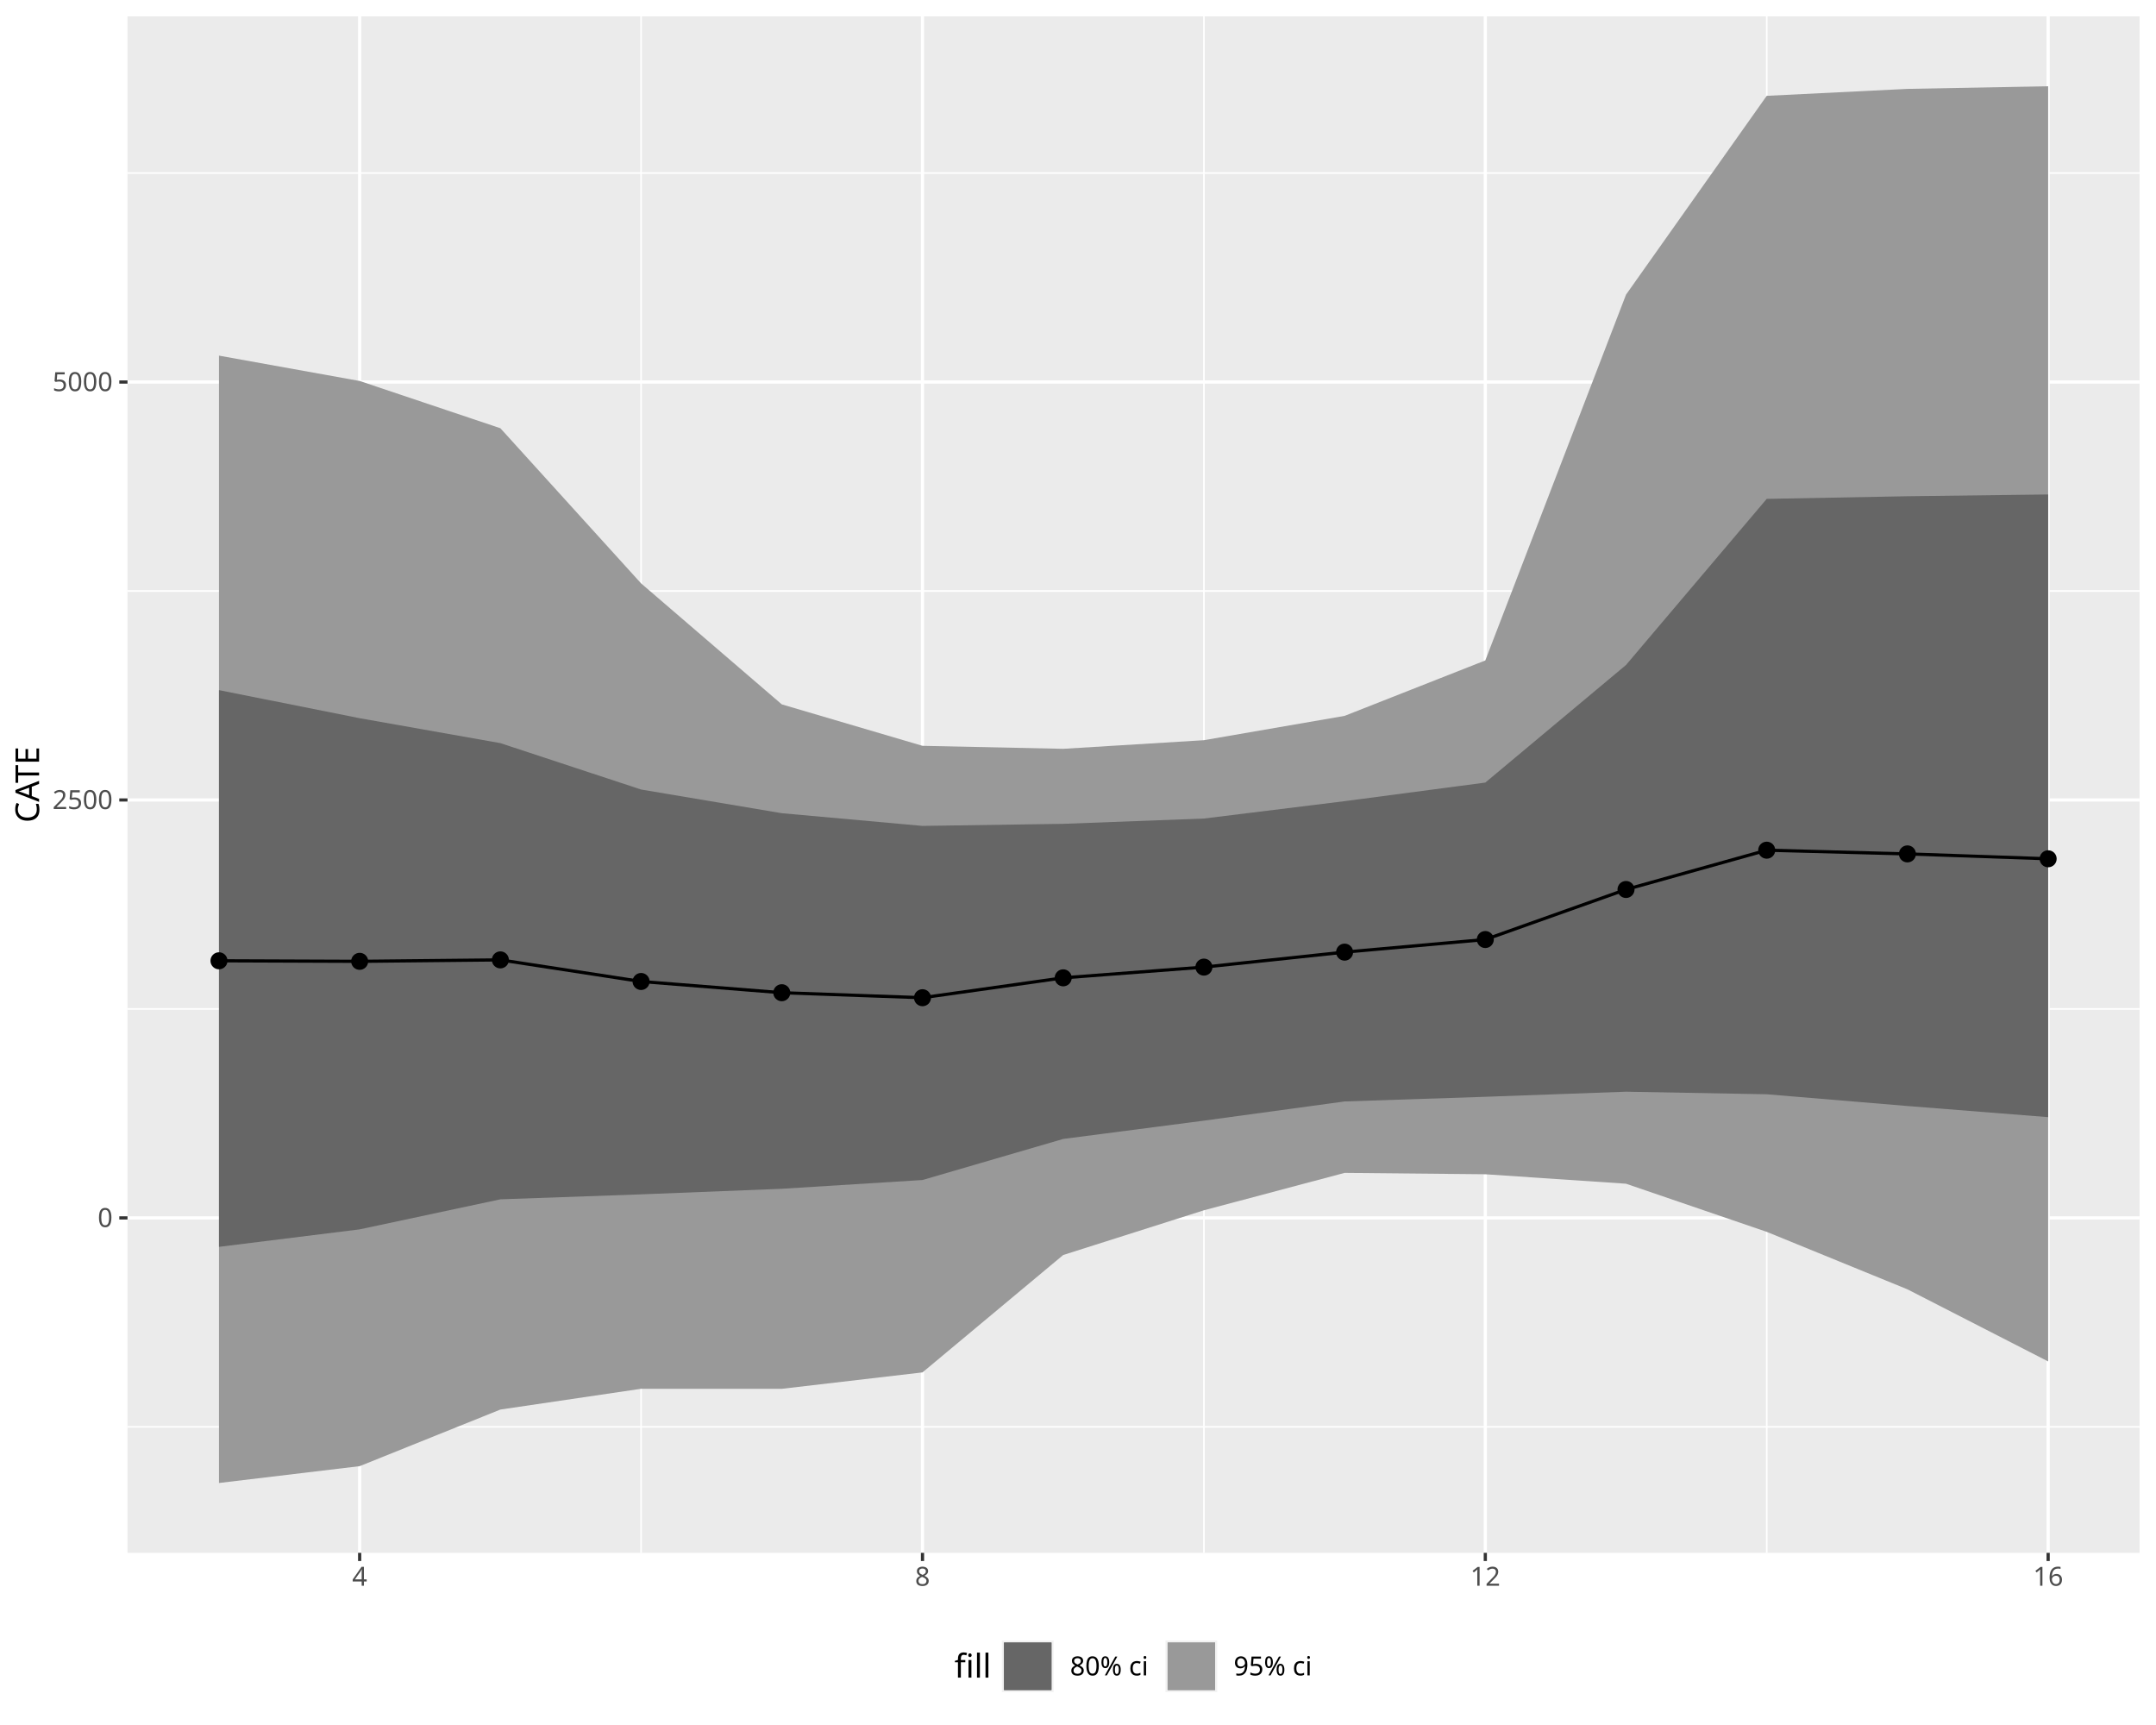
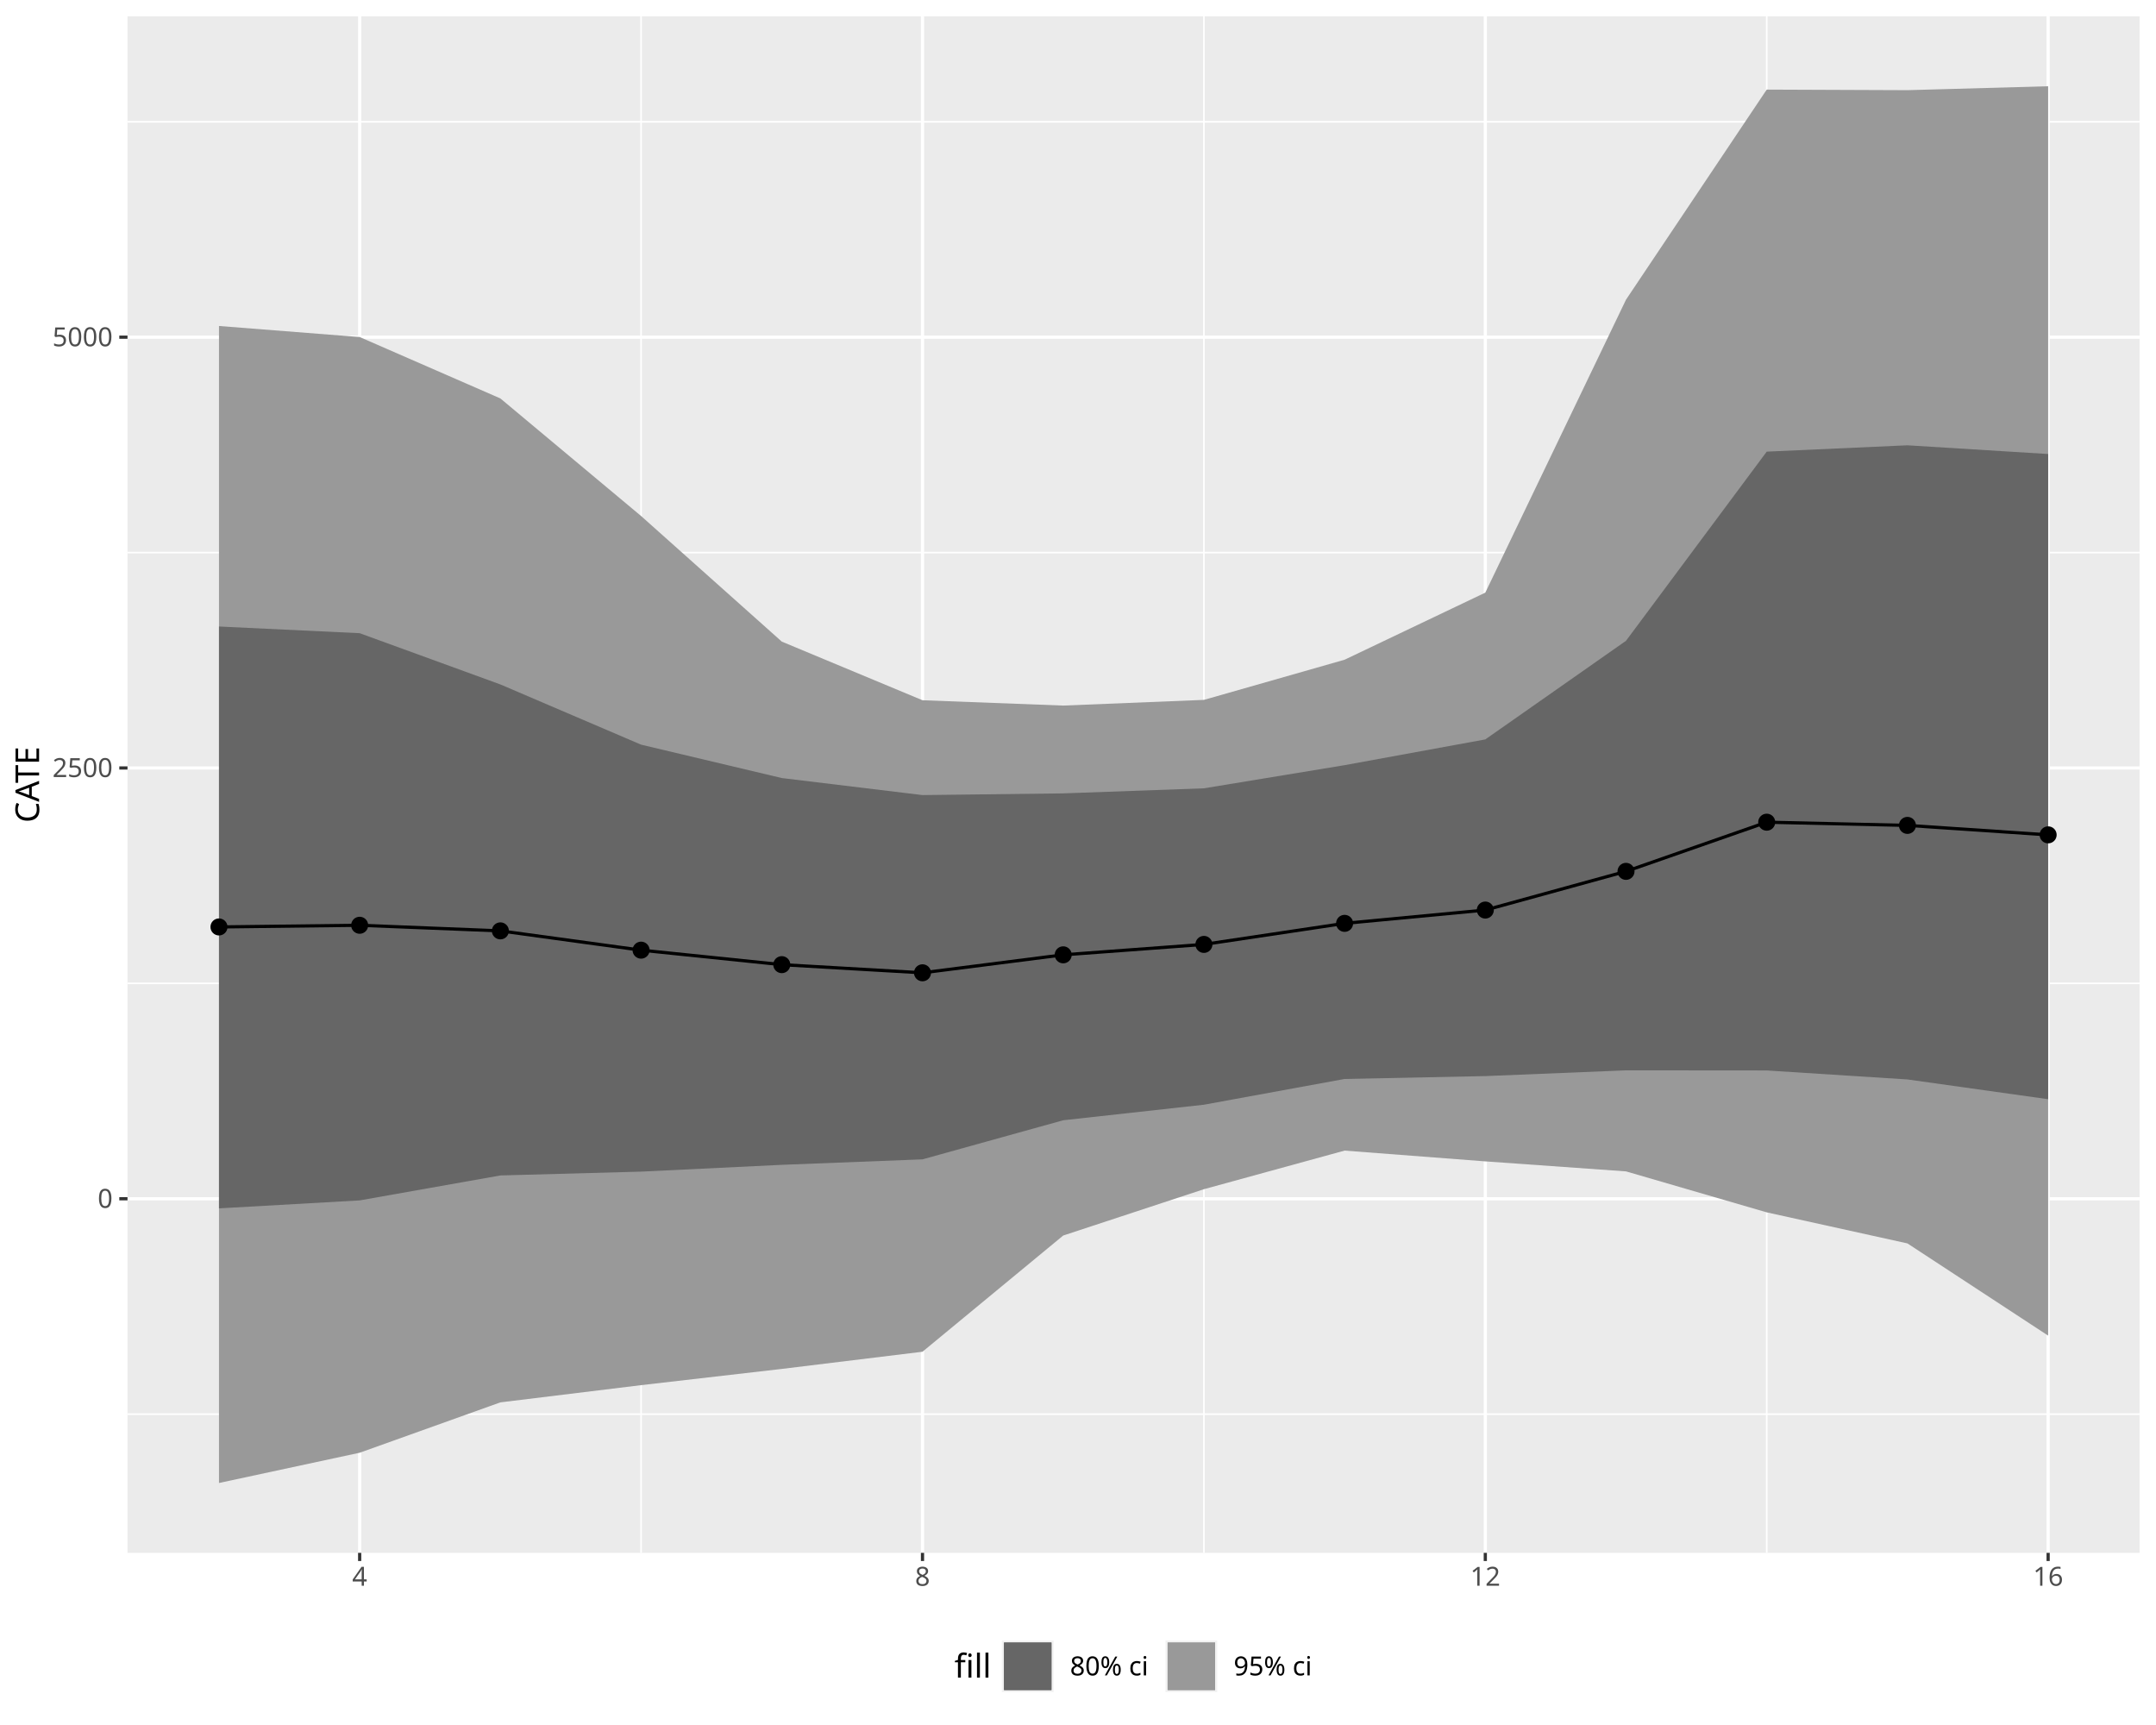
<svg xmlns="http://www.w3.org/2000/svg" class="svglite" data-engine-version="2.0" width="720.00pt" height="576.00pt" viewBox="0 0 720.00 576.00">
  <defs>
    <style type="text/css">
    .svglite line, .svglite polyline, .svglite polygon, .svglite path, .svglite rect, .svglite circle {
      fill: none;
      stroke: #000000;
      stroke-linecap: round;
      stroke-linejoin: round;
      stroke-miterlimit: 10.00;
    }
  </style>
  </defs>
  <rect width="100%" height="100%" style="stroke: none; fill: #FFFFFF;" />
  <defs>
    <clipPath id="cpMC4wMHw3MjAuMDB8MC4wMHw1NzYuMDA=">
      <rect x="0.00" y="0.00" width="720.00" height="576.00" />
    </clipPath>
  </defs>
  <g clip-path="url(#cpMC4wMHw3MjAuMDB8MC4wMHw1NzYuMDA=)">
    <rect x="0.00" y="0.00" width="720.00" height="576.00" style="stroke-width: 1.07; stroke: #FFFFFF; fill: #FFFFFF;" />
  </g>
  <defs>
    <clipPath id="cpNDIuNTh8NzE0LjUyfDUuNDh8NTE4LjUx">
      <rect x="42.58" y="5.48" width="671.94" height="513.03" />
    </clipPath>
  </defs>
  <g clip-path="url(#cpNDIuNTh8NzE0LjUyfDUuNDh8NTE4LjUx)">
    <rect x="42.58" y="5.48" width="671.94" height="513.03" style="stroke-width: 1.07; stroke: none; fill: #EBEBEB;" />
-     <polyline points="42.58,476.46 714.52,476.46 " style="stroke-width: 0.53; stroke: #FFFFFF; stroke-linecap: butt;" />
-     <polyline points="42.58,336.90 714.52,336.90 " style="stroke-width: 0.53; stroke: #FFFFFF; stroke-linecap: butt;" />
-     <polyline points="42.58,197.34 714.52,197.34 " style="stroke-width: 0.53; stroke: #FFFFFF; stroke-linecap: butt;" />
-     <polyline points="42.58,57.78 714.52,57.78 " style="stroke-width: 0.53; stroke: #FFFFFF; stroke-linecap: butt;" />
+     <polyline points="42.58,472.21 714.52,472.21 " style="stroke-width: 0.53; stroke: #FFFFFF; stroke-linecap: butt;" />
+     <polyline points="42.58,328.36 714.52,328.36 " style="stroke-width: 0.53; stroke: #FFFFFF; stroke-linecap: butt;" />
+     <polyline points="42.58,184.51 714.52,184.51 " style="stroke-width: 0.53; stroke: #FFFFFF; stroke-linecap: butt;" />
+     <polyline points="42.58,40.67 714.52,40.67 " style="stroke-width: 0.53; stroke: #FFFFFF; stroke-linecap: butt;" />
    <polyline points="214.09,518.51 214.09,5.48 " style="stroke-width: 0.53; stroke: #FFFFFF; stroke-linecap: butt;" />
    <polyline points="402.05,518.51 402.05,5.48 " style="stroke-width: 0.53; stroke: #FFFFFF; stroke-linecap: butt;" />
    <polyline points="590.00,518.51 590.00,5.48 " style="stroke-width: 0.53; stroke: #FFFFFF; stroke-linecap: butt;" />
-     <polyline points="42.58,406.68 714.52,406.68 " style="stroke-width: 1.07; stroke: #FFFFFF; stroke-linecap: butt;" />
-     <polyline points="42.58,267.12 714.52,267.12 " style="stroke-width: 1.07; stroke: #FFFFFF; stroke-linecap: butt;" />
-     <polyline points="42.58,127.56 714.52,127.56 " style="stroke-width: 1.07; stroke: #FFFFFF; stroke-linecap: butt;" />
+     <polyline points="42.58,400.28 714.52,400.28 " style="stroke-width: 1.07; stroke: #FFFFFF; stroke-linecap: butt;" />
+     <polyline points="42.58,256.44 714.52,256.44 " style="stroke-width: 1.07; stroke: #FFFFFF; stroke-linecap: butt;" />
+     <polyline points="42.58,112.59 714.52,112.59 " style="stroke-width: 1.07; stroke: #FFFFFF; stroke-linecap: butt;" />
    <polyline points="120.11,518.51 120.11,5.48 " style="stroke-width: 1.07; stroke: #FFFFFF; stroke-linecap: butt;" />
    <polyline points="308.07,518.51 308.07,5.48 " style="stroke-width: 1.07; stroke: #FFFFFF; stroke-linecap: butt;" />
    <polyline points="496.02,518.51 496.02,5.48 " style="stroke-width: 1.07; stroke: #FFFFFF; stroke-linecap: butt;" />
    <polyline points="683.98,518.51 683.98,5.48 " style="stroke-width: 1.07; stroke: #FFFFFF; stroke-linecap: butt;" />
-     <polygon points="73.13,118.75 120.11,127.21 167.10,142.99 214.09,194.80 261.08,235.20 308.07,249.04 355.06,250.04 402.05,247.16 449.03,239.04 496.02,220.53 543.01,98.39 590.00,32.00 636.99,29.68 683.98,28.80 683.98,454.60 636.99,430.52 590.00,411.33 543.01,395.26 496.02,392.10 449.03,391.64 402.05,404.13 355.06,419.06 308.07,458.26 261.08,463.74 214.09,463.73 167.10,470.67 120.11,489.57 73.13,495.19 " style="stroke-width: 0.00; stroke: none; fill: #999999;" />
-     <polyline points="73.13,118.75 120.11,127.21 167.10,142.99 214.09,194.80 261.08,235.20 308.07,249.04 355.06,250.04 402.05,247.16 449.03,239.04 496.02,220.53 543.01,98.39 590.00,32.00 636.99,29.68 683.98,28.80 " style="stroke-width: 1.07; stroke: none;" />
-     <polyline points="683.98,454.60 636.99,430.52 590.00,411.33 543.01,395.26 496.02,392.10 449.03,391.64 402.05,404.13 355.06,419.06 308.07,458.26 261.08,463.74 214.09,463.73 167.10,470.67 120.11,489.57 73.13,495.19 " style="stroke-width: 1.07; stroke: none;" />
-     <polygon points="73.13,230.44 120.11,239.82 167.10,248.14 214.09,263.63 261.08,271.54 308.07,275.78 355.06,275.09 402.05,273.32 449.03,267.52 496.02,261.31 543.01,222.05 590.00,166.58 636.99,165.70 683.98,165.11 683.98,373.03 636.99,369.31 590.00,365.39 543.01,364.53 496.02,366.23 449.03,367.79 402.05,374.20 355.06,380.31 308.07,394.02 261.08,396.95 214.09,398.81 167.10,400.47 120.11,410.50 73.13,416.34 " style="stroke-width: 0.00; stroke: none; fill: #666666;" />
-     <polyline points="73.13,230.44 120.11,239.82 167.10,248.14 214.09,263.63 261.08,271.54 308.07,275.78 355.06,275.09 402.05,273.32 449.03,267.52 496.02,261.31 543.01,222.05 590.00,166.58 636.99,165.70 683.98,165.11 " style="stroke-width: 1.07; stroke: none;" />
-     <polyline points="683.98,373.03 636.99,369.31 590.00,365.39 543.01,364.53 496.02,366.23 449.03,367.79 402.05,374.20 355.06,380.31 308.07,394.02 261.08,396.95 214.09,398.81 167.10,400.47 120.11,410.50 73.13,416.34 " style="stroke-width: 1.07; stroke: none;" />
-     <circle cx="73.13" cy="320.82" r="2.49" style="stroke-width: 0.71; fill: #000000;" />
-     <circle cx="120.11" cy="321.00" r="2.49" style="stroke-width: 0.71; fill: #000000;" />
-     <circle cx="167.10" cy="320.52" r="2.49" style="stroke-width: 0.71; fill: #000000;" />
-     <circle cx="214.09" cy="327.73" r="2.49" style="stroke-width: 0.71; fill: #000000;" />
-     <circle cx="261.08" cy="331.48" r="2.49" style="stroke-width: 0.71; fill: #000000;" />
-     <circle cx="308.07" cy="333.15" r="2.49" style="stroke-width: 0.71; fill: #000000;" />
-     <circle cx="355.06" cy="326.51" r="2.49" style="stroke-width: 0.71; fill: #000000;" />
-     <circle cx="402.05" cy="322.93" r="2.49" style="stroke-width: 0.71; fill: #000000;" />
-     <circle cx="449.03" cy="317.93" r="2.49" style="stroke-width: 0.71; fill: #000000;" />
-     <circle cx="496.02" cy="313.72" r="2.49" style="stroke-width: 0.71; fill: #000000;" />
-     <circle cx="543.01" cy="297.01" r="2.49" style="stroke-width: 0.71; fill: #000000;" />
-     <circle cx="590.00" cy="283.89" r="2.49" style="stroke-width: 0.71; fill: #000000;" />
-     <circle cx="636.99" cy="285.13" r="2.49" style="stroke-width: 0.71; fill: #000000;" />
-     <circle cx="683.98" cy="286.76" r="2.49" style="stroke-width: 0.71; fill: #000000;" />
-     <polyline points="73.13,320.82 120.11,321.00 167.10,320.52 214.09,327.73 261.08,331.48 308.07,333.15 355.06,326.51 402.05,322.93 449.03,317.93 496.02,313.72 543.01,297.01 590.00,283.89 636.99,285.13 683.98,286.76 " style="stroke-width: 1.07; stroke-linecap: butt;" />
+     <polygon points="73.13,108.85 120.11,112.54 167.10,133.04 214.09,172.30 261.08,214.24 308.07,233.82 355.06,235.60 402.05,233.70 449.03,220.29 496.02,197.89 543.01,100.06 590.00,29.92 636.99,30.11 683.98,28.80 683.98,445.98 636.99,415.19 590.00,404.82 543.01,391.14 496.02,387.80 449.03,384.20 402.05,397.09 355.06,412.56 308.07,451.36 261.08,457.10 214.09,462.52 167.10,468.27 120.11,485.09 73.13,495.19 " style="stroke-width: 0.00; stroke: none; fill: #999999;" />
+     <polyline points="73.13,108.85 120.11,112.54 167.10,133.04 214.09,172.30 261.08,214.24 308.07,233.82 355.06,235.60 402.05,233.70 449.03,220.29 496.02,197.89 543.01,100.06 590.00,29.92 636.99,30.11 683.98,28.80 " style="stroke-width: 1.07; stroke: none;" />
+     <polyline points="683.98,445.98 636.99,415.19 590.00,404.82 543.01,391.14 496.02,387.80 449.03,384.20 402.05,397.09 355.06,412.56 308.07,451.36 261.08,457.10 214.09,462.52 167.10,468.27 120.11,485.09 73.13,495.19 " style="stroke-width: 1.07; stroke: none;" />
+     <polygon points="73.13,209.20 120.11,211.43 167.10,228.54 214.09,248.65 261.08,259.80 308.07,265.49 355.06,264.92 402.05,263.23 449.03,255.50 496.02,246.90 543.01,213.97 590.00,150.81 636.99,148.69 683.98,151.60 683.98,367.04 636.99,360.44 590.00,357.44 543.01,357.40 496.02,359.32 449.03,360.28 402.05,368.88 355.06,374.07 308.07,387.12 261.08,388.95 214.09,391.22 167.10,392.50 120.11,400.83 73.13,403.49 " style="stroke-width: 0.00; stroke: none; fill: #666666;" />
+     <polyline points="73.13,209.20 120.11,211.43 167.10,228.54 214.09,248.65 261.08,259.80 308.07,265.49 355.06,264.92 402.05,263.23 449.03,255.50 496.02,246.90 543.01,213.97 590.00,150.81 636.99,148.69 683.98,151.60 " style="stroke-width: 1.07; stroke: none;" />
+     <polyline points="683.98,367.04 636.99,360.44 590.00,357.44 543.01,357.40 496.02,359.32 449.03,360.28 402.05,368.88 355.06,374.07 308.07,387.12 261.08,388.95 214.09,391.22 167.10,392.50 120.11,400.83 73.13,403.49 " style="stroke-width: 1.07; stroke: none;" />
+     <circle cx="73.13" cy="309.52" r="2.49" style="stroke-width: 0.71; fill: #000000;" />
+     <circle cx="120.11" cy="308.96" r="2.49" style="stroke-width: 0.71; fill: #000000;" />
+     <circle cx="167.10" cy="310.83" r="2.49" style="stroke-width: 0.71; fill: #000000;" />
+     <circle cx="214.09" cy="317.27" r="2.49" style="stroke-width: 0.71; fill: #000000;" />
+     <circle cx="261.08" cy="322.11" r="2.49" style="stroke-width: 0.71; fill: #000000;" />
+     <circle cx="308.07" cy="324.83" r="2.49" style="stroke-width: 0.71; fill: #000000;" />
+     <circle cx="355.06" cy="318.83" r="2.49" style="stroke-width: 0.71; fill: #000000;" />
+     <circle cx="402.05" cy="315.35" r="2.49" style="stroke-width: 0.71; fill: #000000;" />
+     <circle cx="449.03" cy="308.32" r="2.49" style="stroke-width: 0.71; fill: #000000;" />
+     <circle cx="496.02" cy="303.88" r="2.49" style="stroke-width: 0.71; fill: #000000;" />
+     <circle cx="543.01" cy="290.96" r="2.49" style="stroke-width: 0.71; fill: #000000;" />
+     <circle cx="590.00" cy="274.54" r="2.49" style="stroke-width: 0.71; fill: #000000;" />
+     <circle cx="636.99" cy="275.61" r="2.49" style="stroke-width: 0.71; fill: #000000;" />
+     <circle cx="683.98" cy="278.77" r="2.49" style="stroke-width: 0.71; fill: #000000;" />
+     <polyline points="73.13,309.52 120.11,308.96 167.10,310.83 214.09,317.27 261.08,322.11 308.07,324.83 355.06,318.83 402.05,315.35 449.03,308.32 496.02,303.88 543.01,290.96 590.00,274.54 636.99,275.61 683.98,278.77 " style="stroke-width: 1.07; stroke-linecap: butt;" />
  </g>
  <g clip-path="url(#cpMC4wMHw3MjAuMDB8MC4wMHw1NzYuMDA=)">
-     <text x="37.65" y="409.71" text-anchor="end" style="font-size: 8.80px; fill: #4D4D4D; font-family: sans;" textLength="4.89px" lengthAdjust="spacingAndGlyphs">0</text>
-     <text x="37.65" y="270.15" text-anchor="end" style="font-size: 8.80px; fill: #4D4D4D; font-family: sans;" textLength="19.58px" lengthAdjust="spacingAndGlyphs">2500</text>
-     <text x="37.65" y="130.59" text-anchor="end" style="font-size: 8.80px; fill: #4D4D4D; font-family: sans;" textLength="19.58px" lengthAdjust="spacingAndGlyphs">5000</text>
-     <polyline points="39.84,406.68 42.58,406.68 " style="stroke-width: 1.07; stroke: #333333; stroke-linecap: butt;" />
-     <polyline points="39.84,267.12 42.58,267.12 " style="stroke-width: 1.07; stroke: #333333; stroke-linecap: butt;" />
-     <polyline points="39.84,127.56 42.58,127.56 " style="stroke-width: 1.07; stroke: #333333; stroke-linecap: butt;" />
+     <text x="37.65" y="403.31" text-anchor="end" style="font-size: 8.80px; fill: #4D4D4D; font-family: sans;" textLength="4.89px" lengthAdjust="spacingAndGlyphs">0</text>
+     <text x="37.65" y="259.46" text-anchor="end" style="font-size: 8.80px; fill: #4D4D4D; font-family: sans;" textLength="19.58px" lengthAdjust="spacingAndGlyphs">2500</text>
+     <text x="37.65" y="115.62" text-anchor="end" style="font-size: 8.80px; fill: #4D4D4D; font-family: sans;" textLength="19.58px" lengthAdjust="spacingAndGlyphs">5000</text>
+     <polyline points="39.84,400.28 42.58,400.28 " style="stroke-width: 1.07; stroke: #333333; stroke-linecap: butt;" />
+     <polyline points="39.84,256.44 42.58,256.44 " style="stroke-width: 1.07; stroke: #333333; stroke-linecap: butt;" />
+     <polyline points="39.84,112.59 42.58,112.59 " style="stroke-width: 1.07; stroke: #333333; stroke-linecap: butt;" />
    <polyline points="120.11,521.25 120.11,518.51 " style="stroke-width: 1.07; stroke: #333333; stroke-linecap: butt;" />
    <polyline points="308.07,521.25 308.07,518.51 " style="stroke-width: 1.07; stroke: #333333; stroke-linecap: butt;" />
    <polyline points="496.02,521.25 496.02,518.51 " style="stroke-width: 1.07; stroke: #333333; stroke-linecap: butt;" />
    <polyline points="683.98,521.25 683.98,518.51 " style="stroke-width: 1.07; stroke: #333333; stroke-linecap: butt;" />
    <text x="120.11" y="529.50" text-anchor="middle" style="font-size: 8.80px; fill: #4D4D4D; font-family: sans;" textLength="4.89px" lengthAdjust="spacingAndGlyphs">4</text>
    <text x="308.07" y="529.50" text-anchor="middle" style="font-size: 8.80px; fill: #4D4D4D; font-family: sans;" textLength="4.89px" lengthAdjust="spacingAndGlyphs">8</text>
    <text x="496.02" y="529.50" text-anchor="middle" style="font-size: 8.80px; fill: #4D4D4D; font-family: sans;" textLength="9.79px" lengthAdjust="spacingAndGlyphs">12</text>
    <text x="683.98" y="529.50" text-anchor="middle" style="font-size: 8.80px; fill: #4D4D4D; font-family: sans;" textLength="9.79px" lengthAdjust="spacingAndGlyphs">16</text>
    <text transform="translate(13.05,261.99) rotate(-90)" text-anchor="middle" style="font-size: 11.00px; font-family: sans;" textLength="29.34px" lengthAdjust="spacingAndGlyphs">CATE</text>
    <rect x="313.23" y="542.28" width="130.65" height="28.24" style="stroke-width: 1.07; stroke: none; fill: #FFFFFF;" />
    <text x="318.71" y="560.19" style="font-size: 11.00px; font-family: sans;" textLength="10.38px" lengthAdjust="spacingAndGlyphs">fill</text>
    <rect x="334.57" y="547.76" width="17.28" height="17.28" style="stroke-width: 1.07; stroke: none; fill: #F2F2F2;" />
    <rect x="335.28" y="548.47" width="15.86" height="15.86" style="stroke-width: 1.07; stroke: none; stroke-linecap: square; stroke-linejoin: miter; fill: #666666;" />
    <rect x="335.28" y="548.47" width="15.86" height="15.86" style="stroke-width: 1.07; stroke: none; stroke-linecap: square; stroke-linejoin: miter; fill: #666666;" />
    <rect x="389.22" y="547.76" width="17.28" height="17.28" style="stroke-width: 1.07; stroke: none; fill: #F2F2F2;" />
    <rect x="389.93" y="548.47" width="15.86" height="15.86" style="stroke-width: 1.07; stroke: none; stroke-linecap: square; stroke-linejoin: miter; fill: #999999;" />
    <rect x="389.93" y="548.47" width="15.86" height="15.86" style="stroke-width: 1.07; stroke: none; stroke-linecap: square; stroke-linejoin: miter; fill: #999999;" />
    <text x="357.33" y="559.43" style="font-size: 8.80px; font-family: sans;" textLength="26.42px" lengthAdjust="spacingAndGlyphs">80% ci</text>
    <text x="411.98" y="559.43" style="font-size: 8.80px; font-family: sans;" textLength="26.42px" lengthAdjust="spacingAndGlyphs">95% ci</text>
  </g>
</svg>
